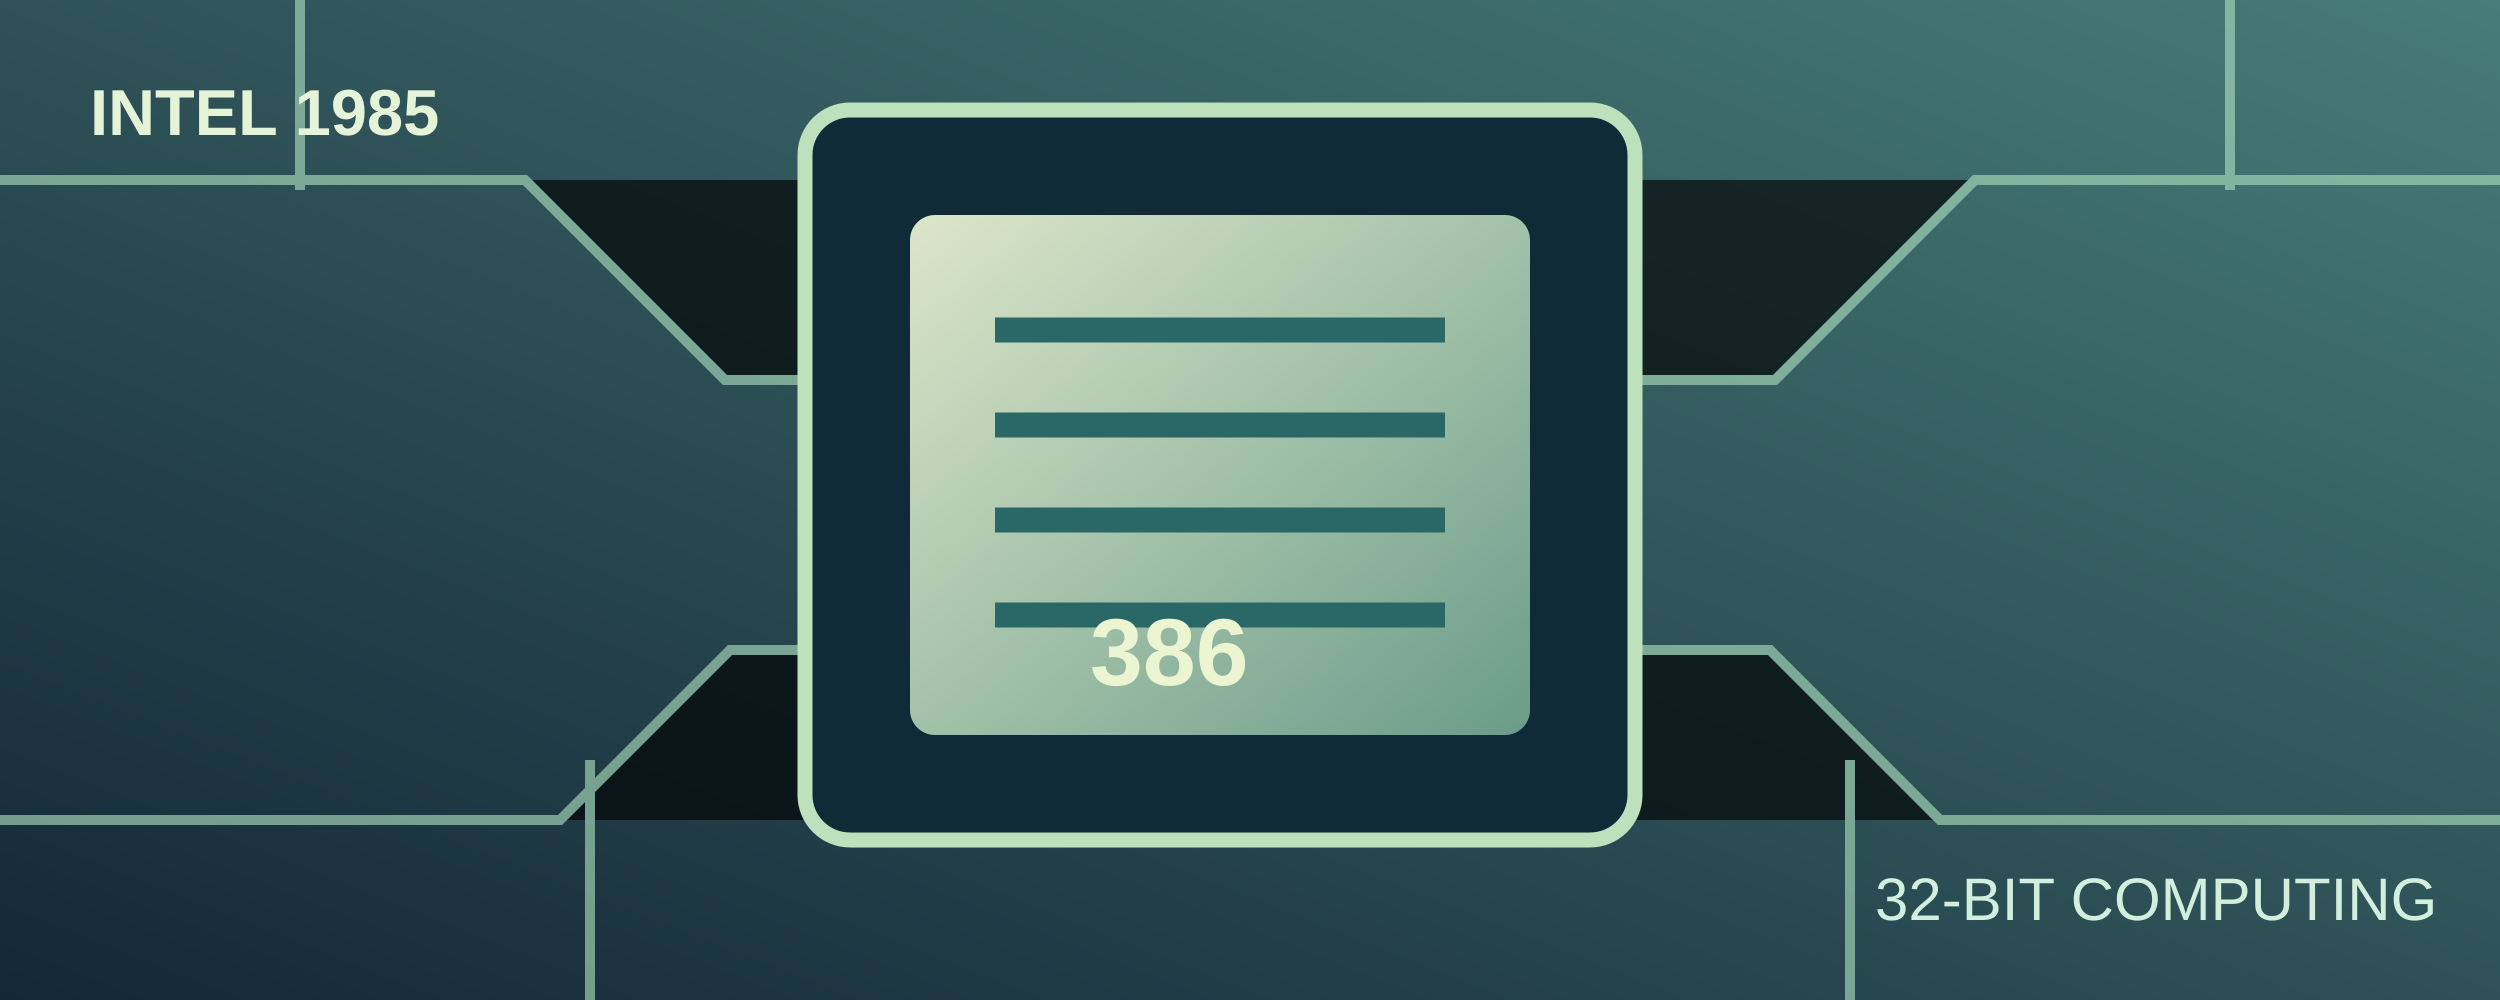
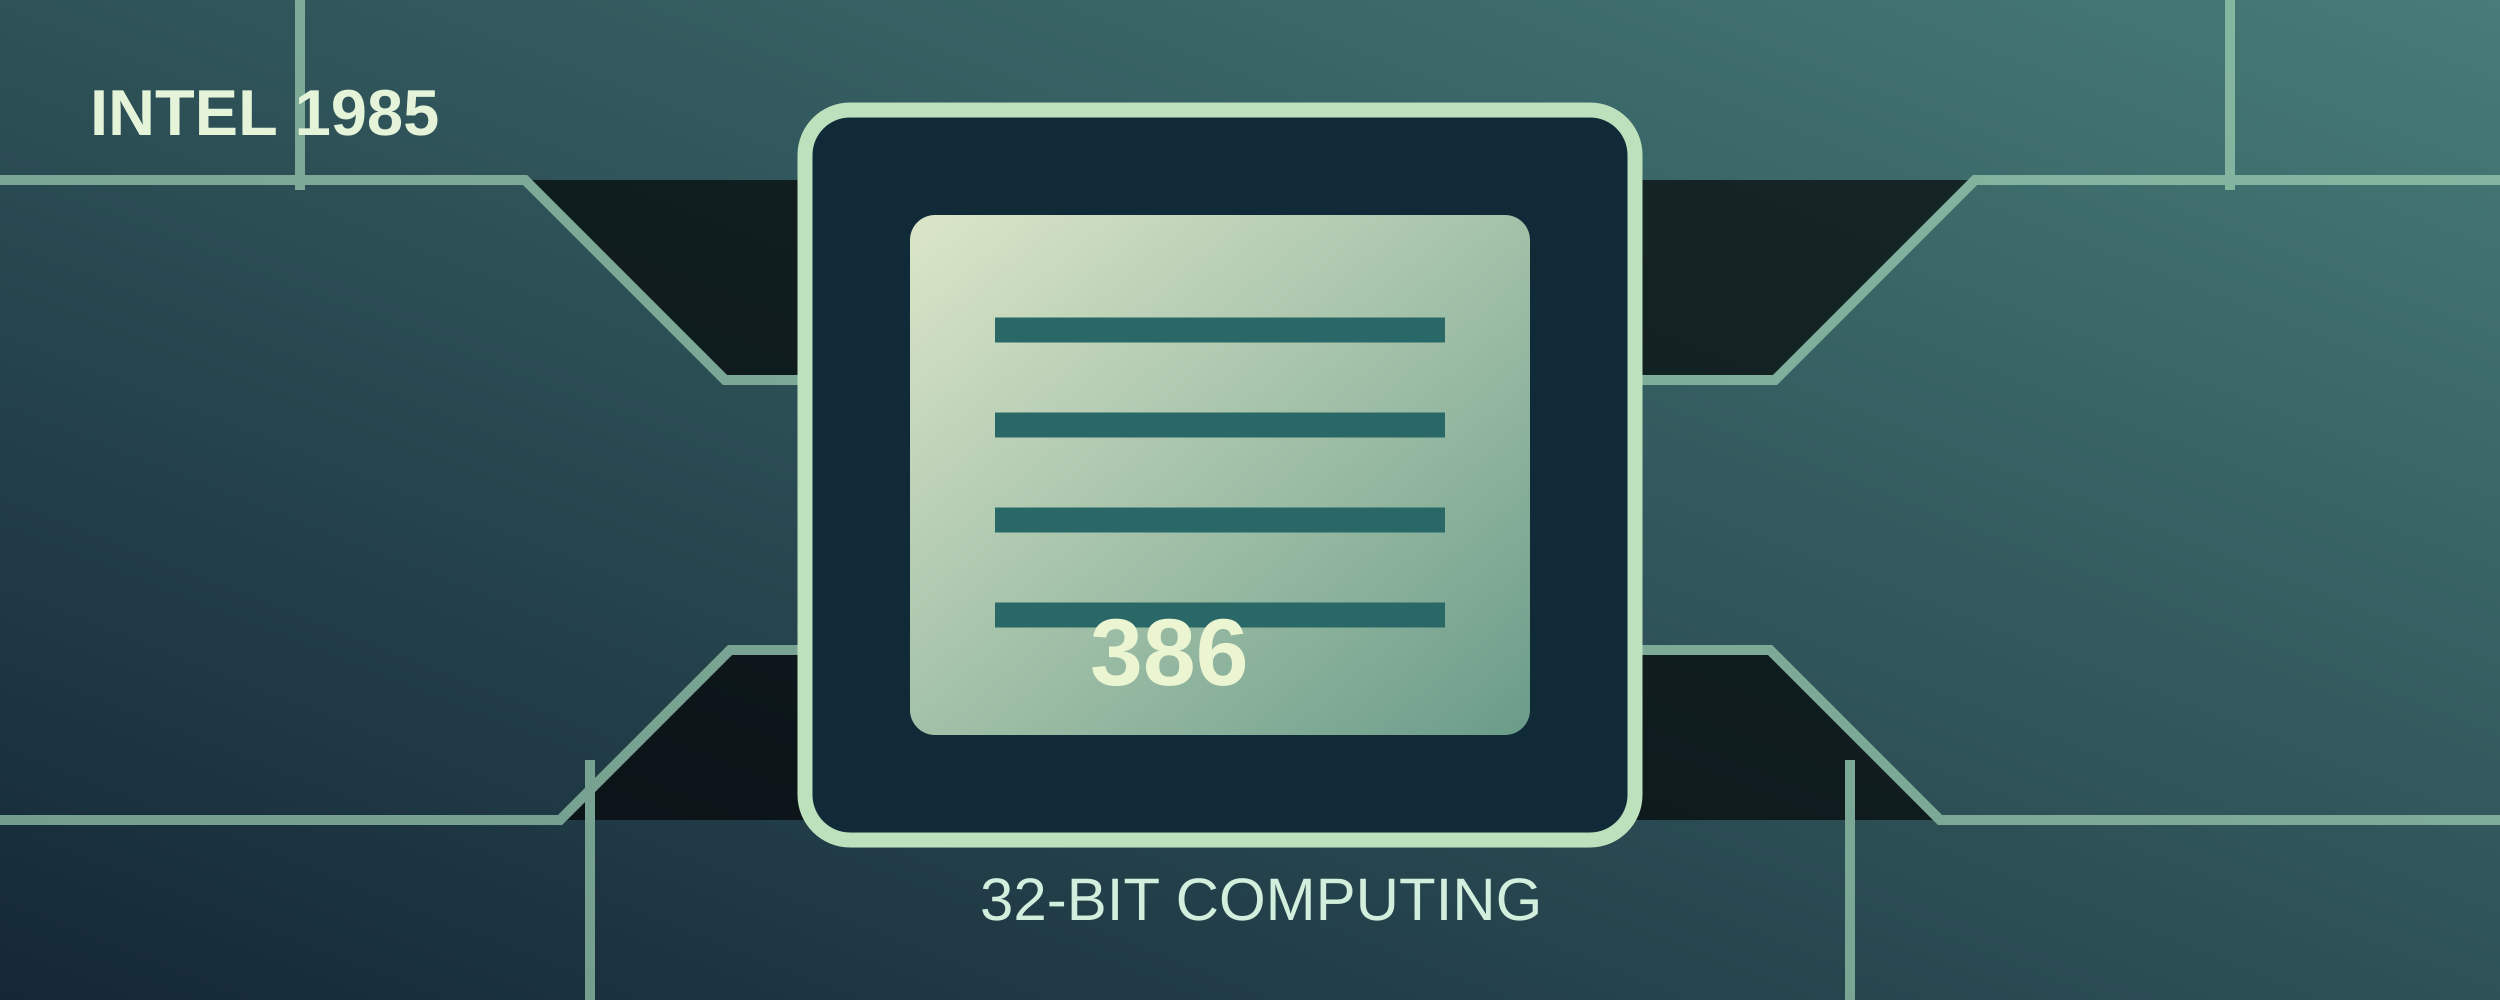
<svg xmlns="http://www.w3.org/2000/svg" width="500" height="200" viewBox="0 0 500 200">
  <defs>
    <linearGradient id="bg" x1="0" y1="1" x2="1" y2="0">
      <stop stop-color="#142737" />
      <stop offset="1" stop-color="#477c78" />
    </linearGradient>
    <linearGradient id="chip" x1="0" y1="0" x2="1" y2="1">
      <stop stop-color="#dce6c9" />
      <stop offset="1" stop-color="#6a9c89" />
    </linearGradient>
  </defs>
  <rect width="500" height="200" fill="url(#bg)" />
  <g stroke="#a6d8b9" stroke-width="2" opacity=".65">
    <path d="M0 36h105l40 40h210l40-40h105M0 164h112l34-34h208l34 34h112" />
    <path d="M60 0v38m386 0V0m-76 200v-48m-252 48v-48" />
  </g>
  <g transform="translate(174 35)">
    <rect x="-13" y="-13" width="166" height="146" rx="9" fill="#102a38" stroke="#bee1bd" stroke-width="3" />
    <rect x="8" y="8" width="124" height="104" rx="5" fill="url(#chip)" />
    <path d="M25 88h90M25 69h90M25 50h90M25 31h90" stroke="#2a6868" stroke-width="5" />
    <text x="44" y="102" fill="#ebf5d2" font-family="Arial" font-size="19" font-weight="bold">386</text>
  </g>
  <text x="18" y="27" fill="#e5f3d8" font-family="Arial" font-size="13" font-weight="bold">INTEL 1985</text>
-   <text x="375" y="184" fill="#d1efdc" font-family="Arial" font-size="12">32-BIT COMPUTING</text>
+   <text x="196" y="184" fill="#d1efdc" font-family="Arial" font-size="12">32-BIT COMPUTING</text>
</svg>
